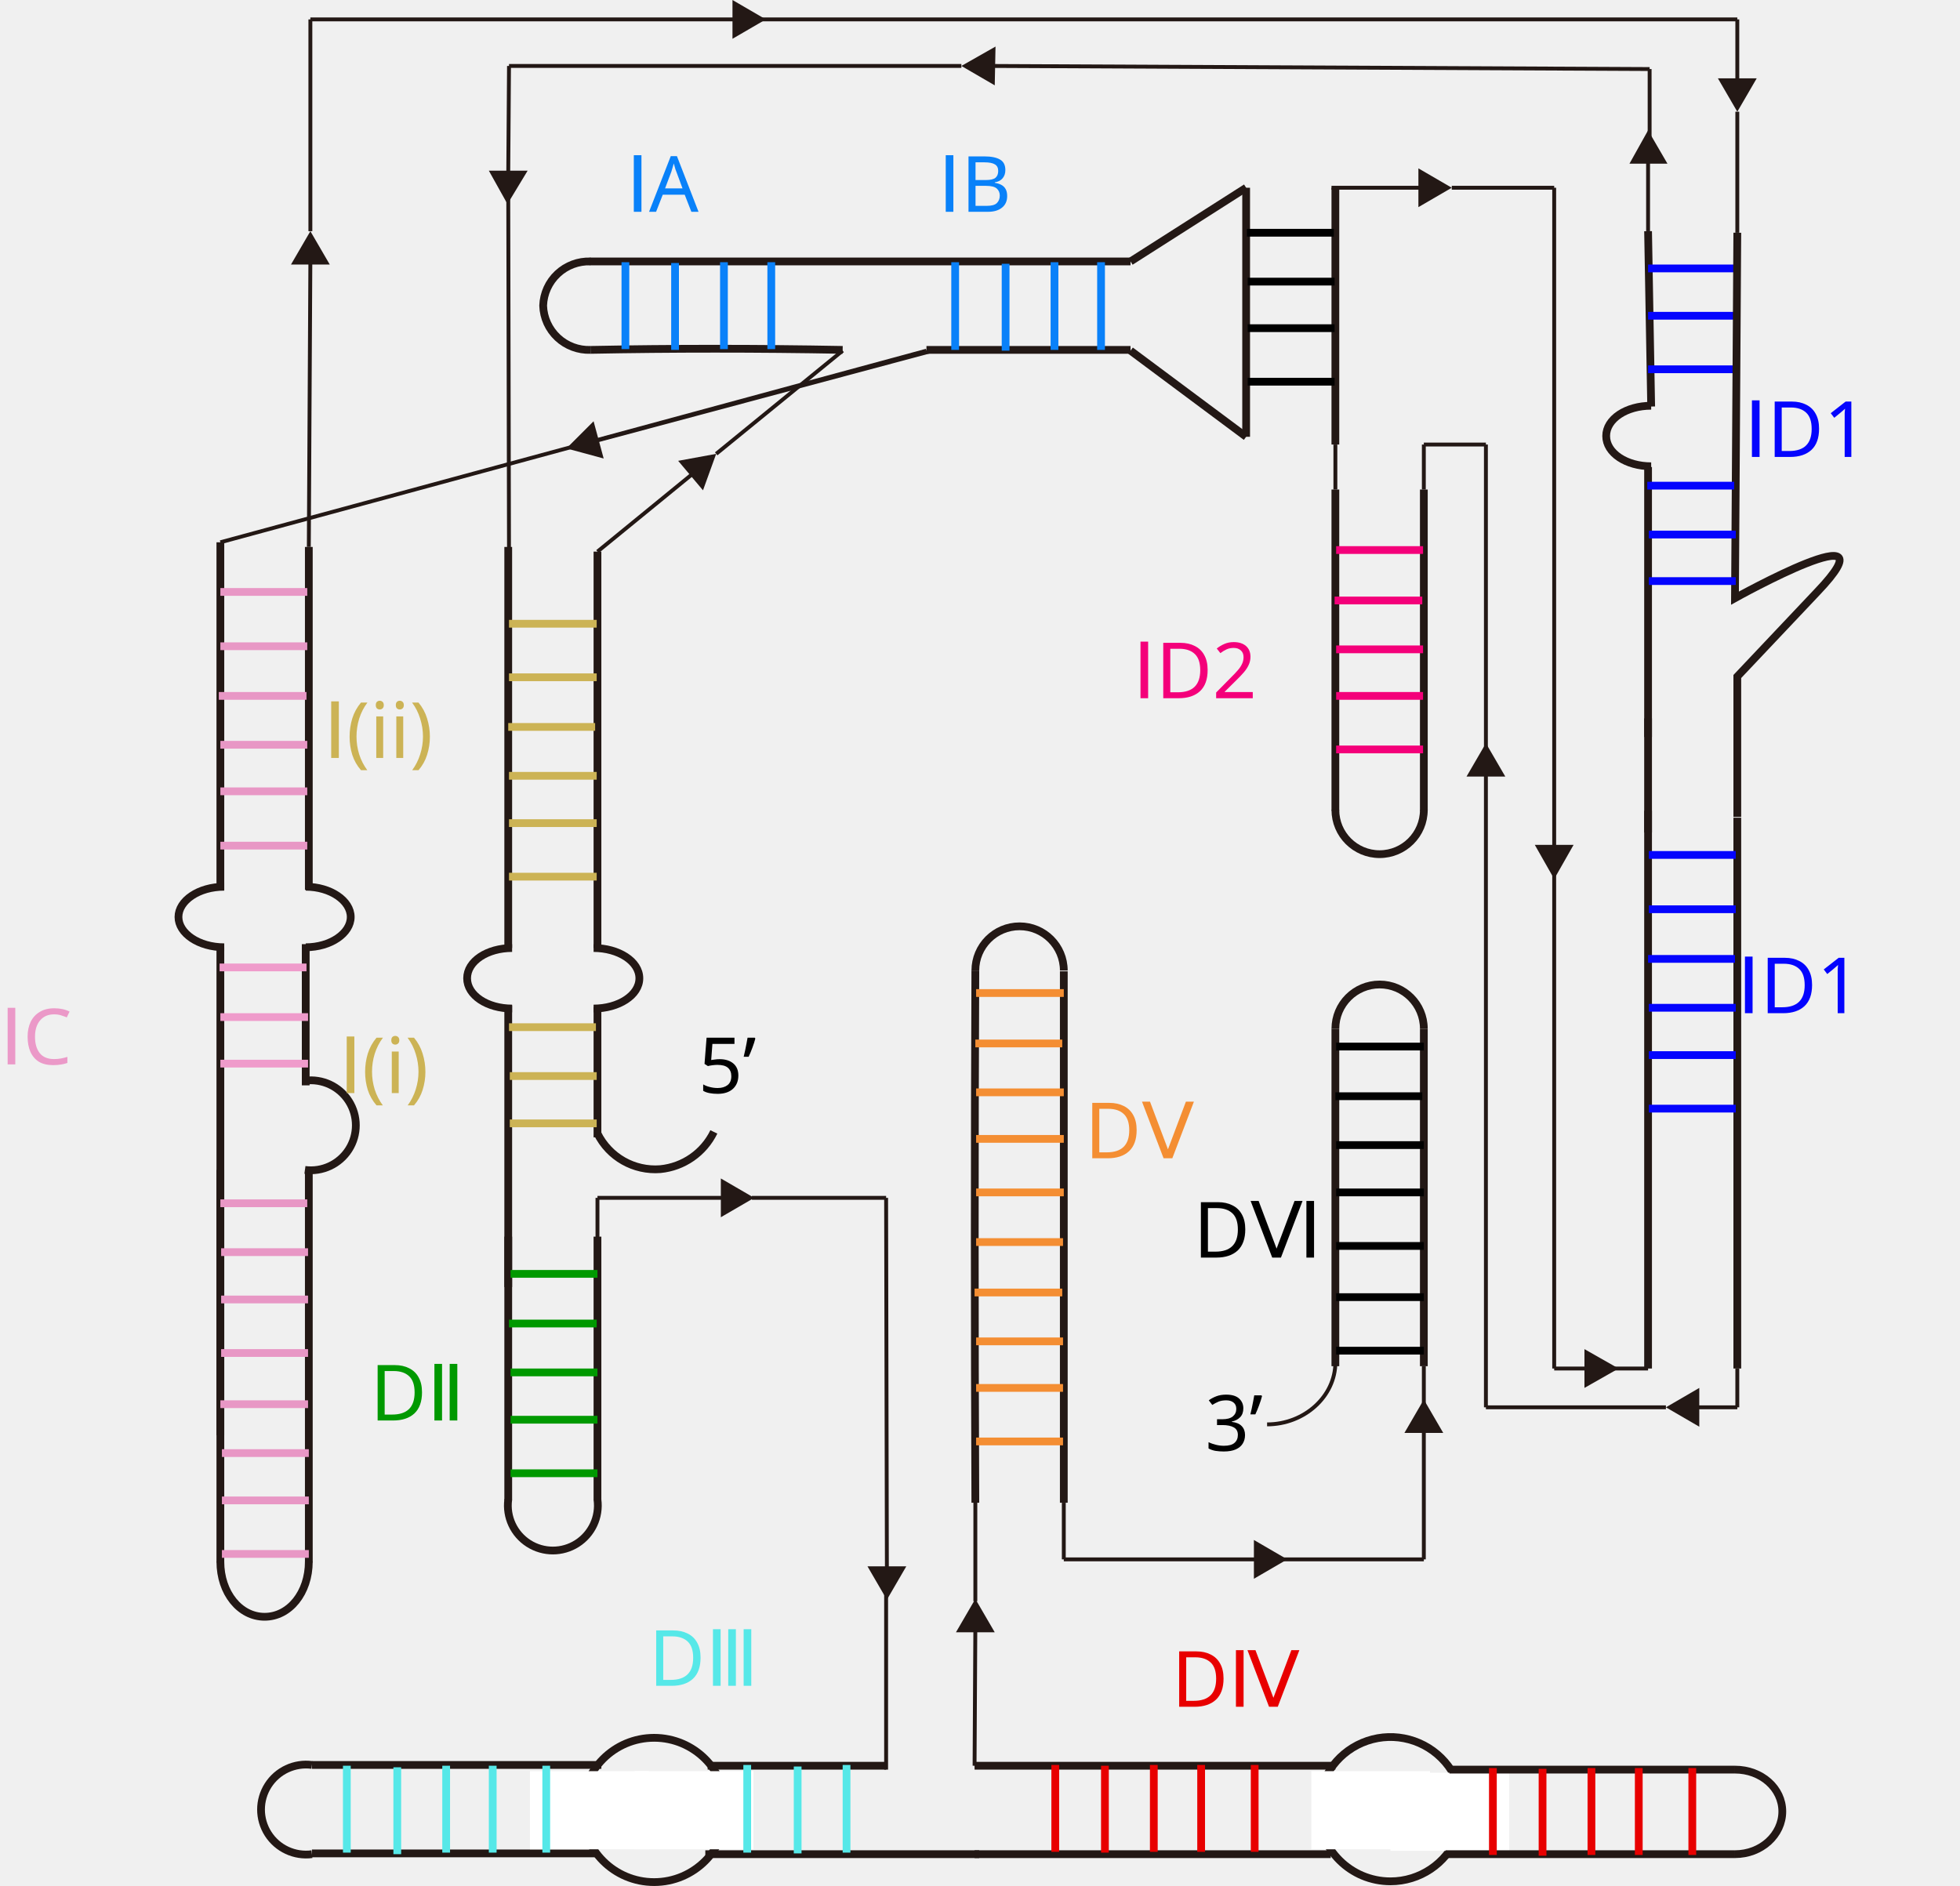
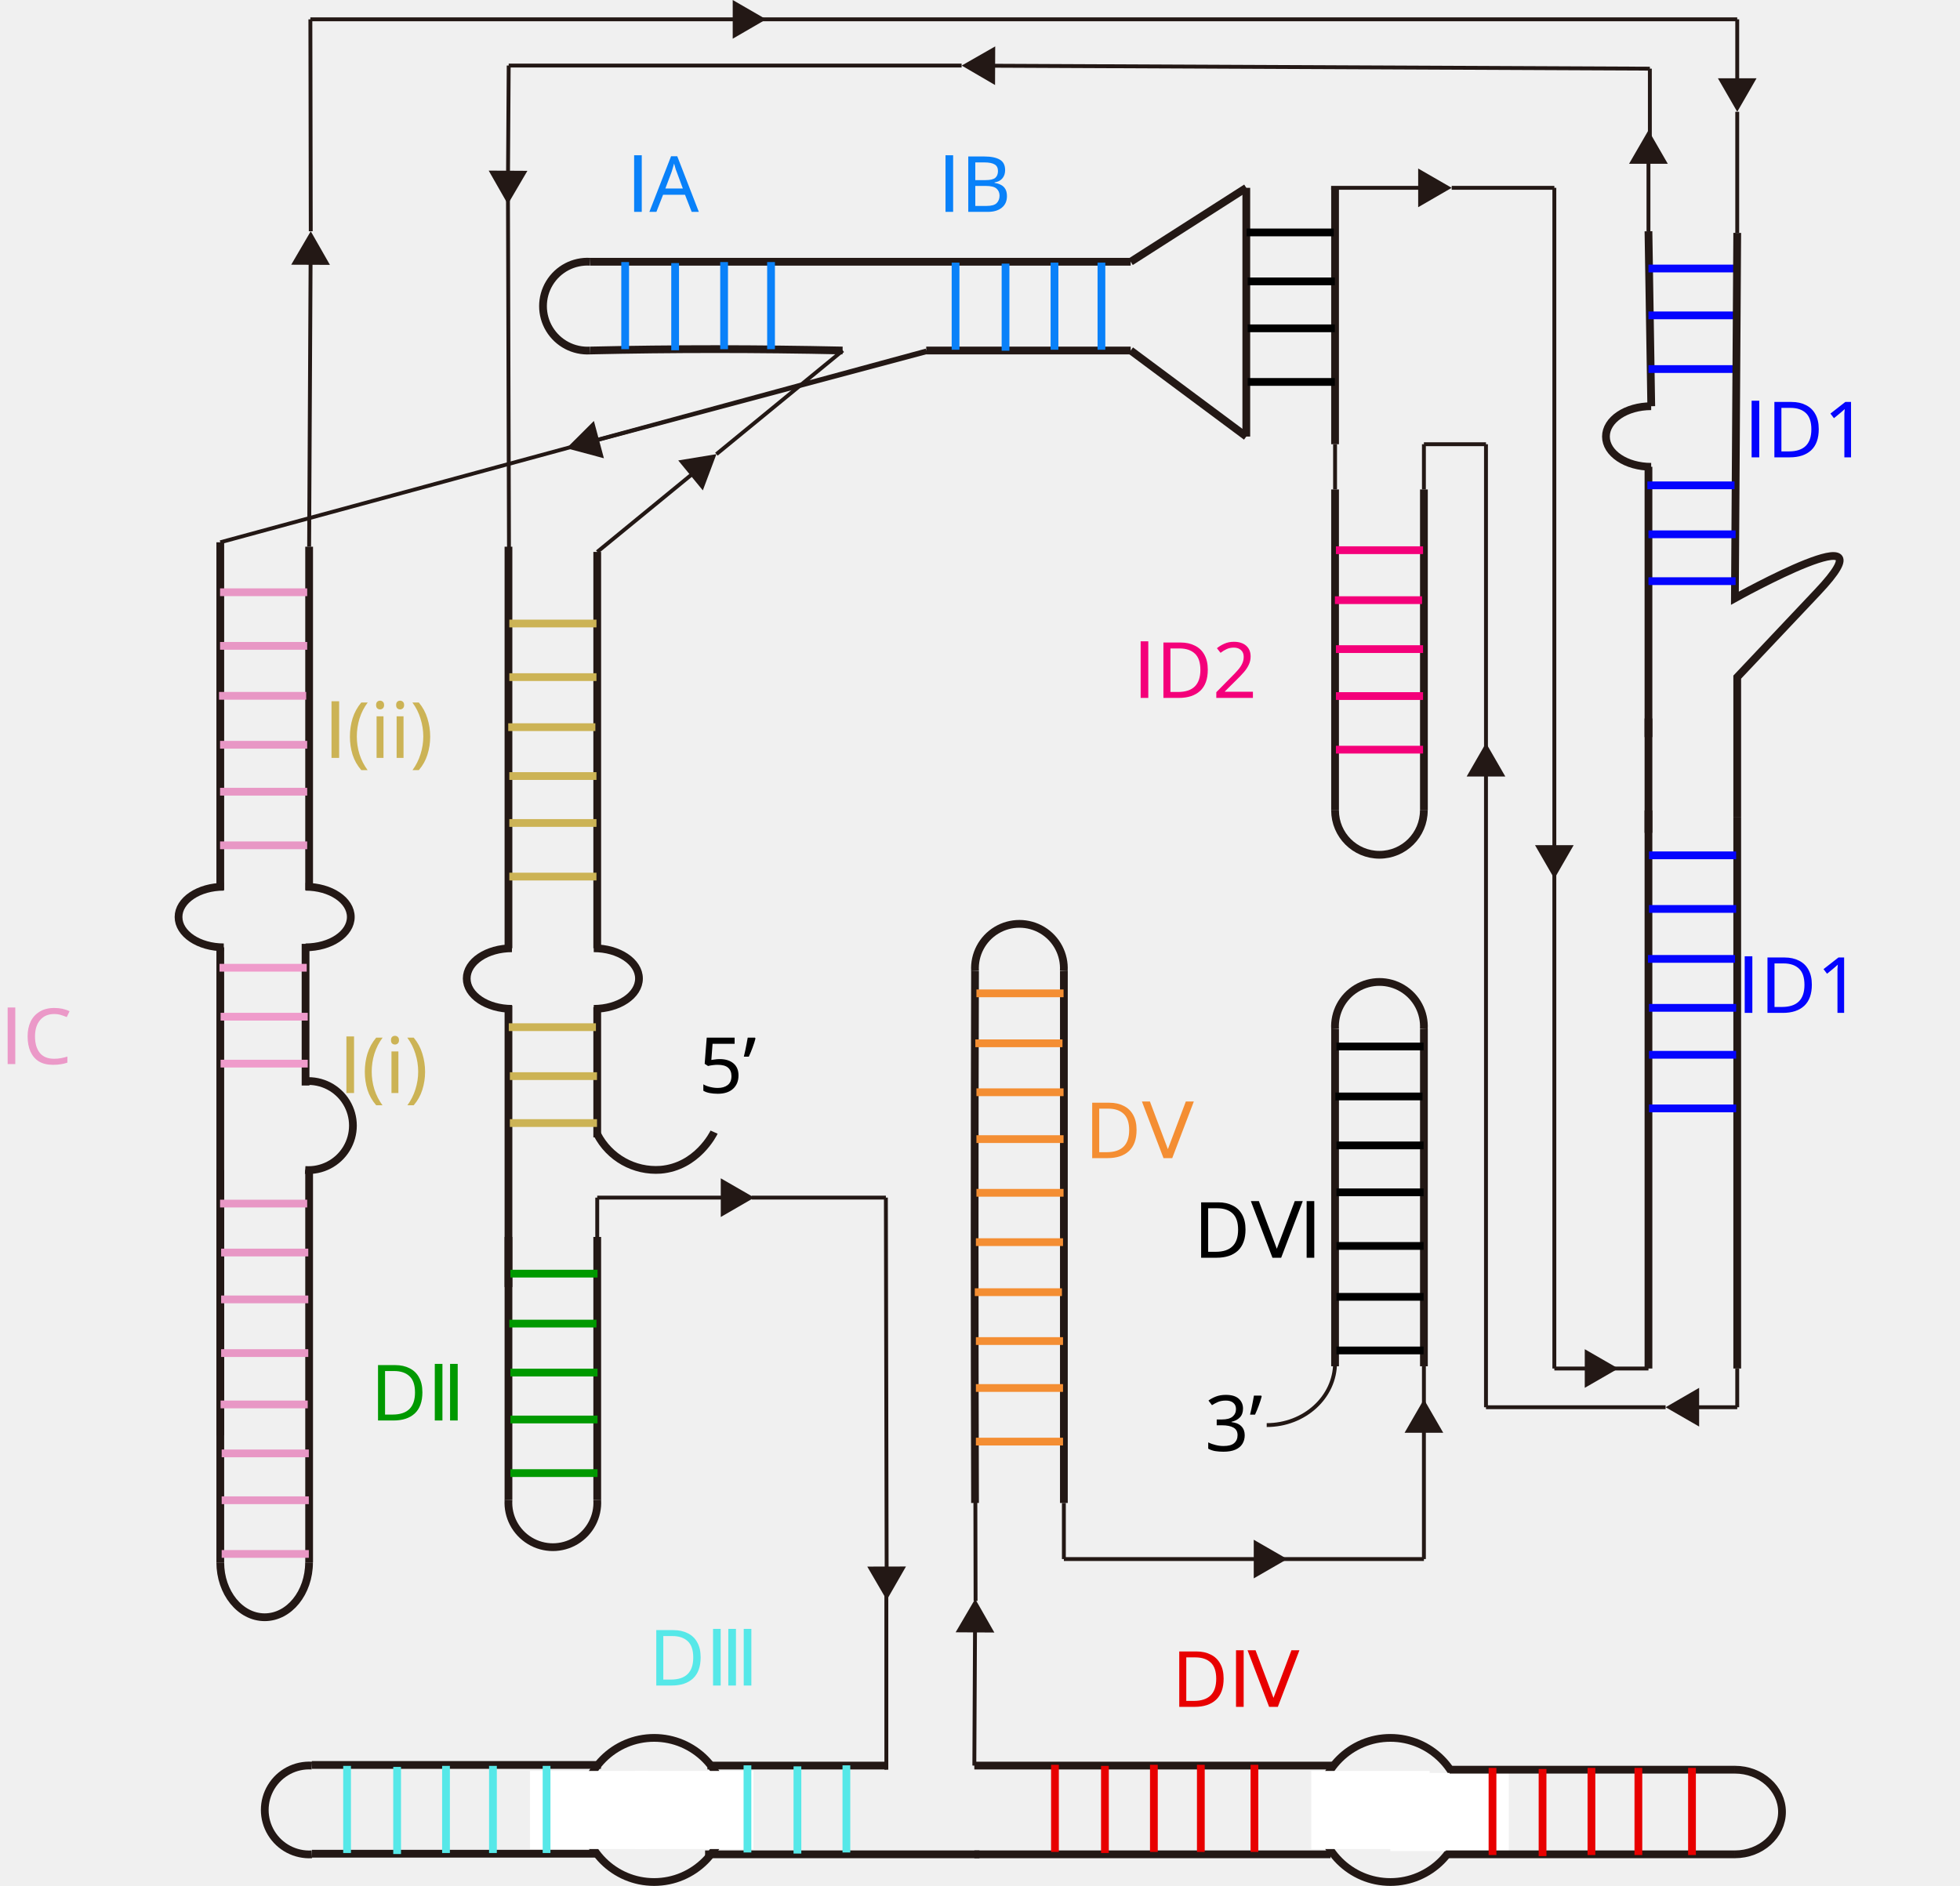
- <svg xmlns="http://www.w3.org/2000/svg" id="图层_1" data-name="图层 1" viewBox="0 0 252.6 243.1">
+ <svg xmlns="http://www.w3.org/2000/svg" id="图层_1" data-name="图层 1" viewBox="0 0 252.6 243.09">
  <defs>
    <style>.cls-1,.cls-10,.cls-11,.cls-13,.cls-14,.cls-15,.cls-2,.cls-5,.cls-6,.cls-7,.cls-8,.cls-9{fill:none;}.cls-1,.cls-2{stroke:#231815;}.cls-1{stroke-width:0.5px;}.cls-3{fill:#fff;stroke:#fff;}.cls-4{fill:#231815;}.cls-5{stroke:#e897c5;}.cls-10,.cls-11,.cls-13,.cls-14,.cls-15,.cls-5,.cls-6,.cls-7,.cls-8,.cls-9{stroke-miterlimit:10;}.cls-6{stroke:#ef9bcb;}.cls-7{stroke:#ccb355;}.cls-8{stroke:#090;}.cls-9{stroke:#56e8e8;}.cls-10{stroke:#e80000;}.cls-11{stroke:#f48e33;}.cls-12{stroke:#000;}.cls-13{stroke:#0404fe;}.cls-14{stroke:#0a81f9;}.cls-15{stroke:#f4007a;}.cls-16,.cls-17,.cls-18,.cls-19,.cls-20,.cls-21,.cls-22,.cls-23,.cls-24,.cls-25{font-size:10px;font-family:AdobeFangsongStd-Regular, AdobeFangsongStd Regular-GBpc-EUC-H;}.cls-17{fill:#eb99c8;}.cls-18{fill:#0981f9;}.cls-19{fill:#ccb355;}.cls-20{fill:#090;}.cls-21{fill:#f4007a;}.cls-22{fill:#0404fe;}.cls-23{fill:#56e8e8;}.cls-24{fill:#e80000;}.cls-25{fill:#f48e33;}</style>
  </defs>
-   <line class="cls-1" x1="114.2" y1="205.3" x2="114.2" y2="228.1" />
-   <line class="cls-2" x1="91.2" y1="227.6" x2="114.2" y2="227.6" />
-   <line class="cls-2" x1="90.9" y1="239" x2="126.2" y2="239" />
-   <line class="cls-2" x1="77" y1="238.9" x2="40.2" y2="238.9" />
-   <line class="cls-2" x1="77.5" y1="227.5" x2="40.2" y2="227.5" />
-   <path class="cls-2" d="M157,407.4a9.3,9.3,0,1,1-9.3-9.3A9.3,9.3,0,0,1,157,407.4Z" transform="translate(-63.4 -174.1)" />
-   <rect class="cls-3" x="68.8" y="228.8" width="14.3" height="9.07" />
-   <rect class="cls-3" x="82.3" y="228.8" width="14.3" height="9.07" />
-   <path class="cls-2" d="M103.6,413.1a5.8,5.8,0,1,1,0-11.5" transform="translate(-63.4 -174.1)" />
-   <line class="cls-2" x1="171.5" y1="239" x2="125.6" y2="239" />
-   <line class="cls-2" x1="172.1" y1="227.6" x2="125.6" y2="227.6" />
-   <path class="cls-2" d="M233.3,407.4a9.3,9.3,0,1,1,9.3,9.2A9.3,9.3,0,0,1,233.3,407.4Z" transform="translate(-63.4 -174.1)" />
-   <rect class="cls-3" x="169.5" y="228.8" width="14.3" height="9.07" />
-   <rect class="cls-3" x="179.7" y="229" width="14.3" height="9.07" />
-   <line class="cls-2" x1="186.8" y1="228.1" x2="223.6" y2="228.1" />
-   <line class="cls-2" x1="186.3" y1="239" x2="223.6" y2="239" />
-   <path class="cls-2" d="M287,402.2c3.4,0,6.1,2.4,6.1,5.4s-2.7,5.5-6.1,5.5" transform="translate(-63.4 -174.1)" />
-   <line class="cls-1" x1="114.2" y1="154.4" x2="114.3" y2="202.6" />
-   <polygon class="cls-4" points="111.8 201.9 114.3 206.2 116.8 201.9 111.8 201.9" />
-   <line class="cls-1" x1="125.7" y1="192.2" x2="125.7" y2="206.4" />
-   <line class="cls-2" x1="137.1" y1="125.2" x2="137.1" y2="193.7" />
-   <path class="cls-2" d="M189.1,299.2c-.1,22.7-.1,45.7,0,68.6" transform="translate(-63.4 -174.1)" />
-   <path class="cls-2" d="M189.1,299.2a5.7,5.7,0,1,1,11.4,0" transform="translate(-63.4 -174.1)" />
-   <line class="cls-1" x1="137.1" y1="201" x2="162.3" y2="201" />
-   <polygon class="cls-4" points="161.6 203.5 165.9 201 161.6 198.5 161.6 203.5" />
-   <line class="cls-1" x1="125.6" y1="227.6" x2="125.7" y2="209.7" />
-   <polygon class="cls-4" points="128.2 210.4 125.7 206.1 123.2 210.4 128.2 210.4" />
-   <line class="cls-1" x1="164.7" y1="201" x2="183.5" y2="201" />
-   <line class="cls-2" x1="183.5" y1="132.6" x2="183.5" y2="176.1" />
-   <line class="cls-2" x1="172.1" y1="132.6" x2="172.1" y2="176.1" />
-   <path class="cls-2" d="M235.5,306.7a5.7,5.7,0,1,1,11.4,0" transform="translate(-63.4 -174.1)" />
-   <path class="cls-1" d="M235.5,349.7c0,4.4-4,8-8.8,8" transform="translate(-63.4 -174.1)" />
-   <line class="cls-1" x1="137.1" y1="193.7" x2="137.1" y2="201" />
-   <line class="cls-1" x1="183.5" y1="184" x2="183.5" y2="201" />
-   <polygon class="cls-4" points="181 184.7 183.5 180.4 186 184.7 181 184.7" />
-   <line class="cls-1" x1="183.5" y1="176.1" x2="183.5" y2="181.4" />
-   <line class="cls-1" x1="77" y1="154.4" x2="93.6" y2="154.4" />
-   <polygon class="cls-4" points="92.9 156.9 97.2 154.4 92.9 151.9 92.9 156.9" />
-   <line class="cls-1" x1="114.2" y1="154.4" x2="96.9" y2="154.4" />
-   <line class="cls-2" x1="65.5" y1="193.4" x2="65.5" y2="159.4" />
-   <line class="cls-2" x1="77" y1="193.4" x2="77" y2="159.4" />
-   <line class="cls-1" x1="77" y1="161" x2="77" y2="154.4" />
-   <path class="cls-2" d="M140.4,303.9v16.8" transform="translate(-63.4 -174.1)" />
-   <line class="cls-2" x1="65.5" y1="129.6" x2="65.5" y2="165.9" />
-   <path class="cls-2" d="M140.4,320.2a8.3,8.3,0,0,0,8.1,4.6,8.6,8.6,0,0,0,6.9-4.8" transform="translate(-63.4 -174.1)" />
-   <path class="cls-2" d="M129.4,304.1c-3.2,0-5.8-1.7-5.8-3.9s2.6-3.9,5.8-3.9" transform="translate(-63.4 -174.1)" />
-   <path class="cls-2" d="M139.9,304.1c3.2,0,5.9-1.7,5.9-3.9s-2.7-3.9-5.9-3.9" transform="translate(-63.4 -174.1)" />
-   <line class="cls-2" x1="77" y1="71.1" x2="77" y2="122.2" />
-   <line class="cls-2" x1="65.5" y1="70.5" x2="65.5" y2="122.2" />
-   <line class="cls-2" x1="39.4" y1="121.7" x2="39.4" y2="139.9" />
-   <line class="cls-2" x1="28.4" y1="122.1" x2="28.4" y2="185" />
-   <line class="cls-2" x1="28.4" y1="201.4" x2="28.4" y2="150.8" />
-   <line class="cls-2" x1="39.8" y1="201.4" x2="39.8" y2="150.8" />
-   <path class="cls-2" d="M103.2,375.4c0,4-2.5,7.1-5.7,7.1s-5.7-3.1-5.7-7.1" transform="translate(-63.4 -174.1)" />
-   <path class="cls-2" d="M102.7,324.9a5.8,5.8,0,1,0,0-11.5" transform="translate(-63.4 -174.1)" />
-   <path class="cls-2" d="M92.3,296.2c-3.3,0-5.9-1.8-5.9-3.9s2.6-3.9,5.9-3.9" transform="translate(-63.4 -174.1)" />
-   <path class="cls-2" d="M102.8,296.2c3.2,0,5.8-1.8,5.8-3.9s-2.6-3.9-5.8-3.9" transform="translate(-63.4 -174.1)" />
-   <line class="cls-2" x1="39.8" y1="70.5" x2="39.8" y2="114.7" />
-   <line class="cls-2" x1="28.4" y1="69.9" x2="28.4" y2="114.7" />
-   <line class="cls-2" x1="172.1" y1="104.5" x2="172.1" y2="63.1" />
-   <line class="cls-2" x1="183.5" y1="104.5" x2="183.5" y2="63.1" />
-   <path class="cls-2" d="M246.9,278.5a5.7,5.7,0,1,1-11.4,0" transform="translate(-63.4 -174.1)" />
-   <line class="cls-1" x1="183.5" y1="63.1" x2="183.5" y2="57.3" />
-   <line class="cls-1" x1="172.1" y1="63.1" x2="172.1" y2="57.3" />
-   <line class="cls-2" x1="172.1" y1="24.2" x2="172.1" y2="57.3" />
-   <line class="cls-1" x1="171.6" y1="24.2" x2="183.5" y2="24.2" />
-   <polygon class="cls-4" points="182.8 26.7 187.1 24.2 182.8 21.7 182.8 26.7" />
-   <line class="cls-1" x1="187.1" y1="24.2" x2="200.3" y2="24.2" />
-   <line class="cls-1" x1="200.3" y1="24.2" x2="200.3" y2="109.7" />
-   <polygon class="cls-4" points="197.8 108.9 200.3 113.3 202.8 108.9 197.8 108.9" />
-   <line class="cls-1" x1="200.3" y1="110.2" x2="200.3" y2="176.4" />
-   <line class="cls-1" x1="200.3" y1="176.4" x2="205" y2="176.4" />
-   <polygon class="cls-4" points="204.2 178.9 208.6 176.4 204.2 173.9 204.2 178.9" />
-   <line class="cls-1" x1="183.5" y1="57.3" x2="191.5" y2="57.3" />
-   <line class="cls-1" x1="191.5" y1="57.3" x2="191.5" y2="97" />
-   <line class="cls-1" x1="207.3" y1="176.4" x2="212.4" y2="176.4" />
-   <line class="cls-2" x1="223.9" y1="105.4" x2="223.9" y2="176.4" />
-   <line class="cls-2" x1="212.4" y1="104.5" x2="212.4" y2="176.4" />
-   <line class="cls-1" x1="191.5" y1="99.4" x2="191.5" y2="181.4" />
-   <polygon class="cls-4" points="189 100.1 191.5 95.8 194 100.1 189 100.1" />
-   <line class="cls-1" x1="191.5" y1="181.4" x2="214.7" y2="181.4" />
-   <line class="cls-1" x1="223.9" y1="176.4" x2="223.9" y2="181.4" />
-   <line class="cls-1" x1="218.2" y1="181.4" x2="223.9" y2="181.4" />
-   <polygon class="cls-4" points="219 183.9 214.7 181.4 219 178.9 219 183.9" />
-   <line class="cls-2" x1="212.4" y1="60.2" x2="212.4" y2="95" />
-   <path class="cls-2" d="M276.2,234.2c-3.2,0-5.8-1.7-5.8-3.9s2.6-3.9,5.8-3.9" transform="translate(-63.4 -174.1)" />
-   <line class="cls-2" x1="212.8" y1="52.4" x2="212.4" y2="29.8" />
-   <line class="cls-1" x1="40" y1="33.4" x2="39.8" y2="70.5" />
-   <polygon class="cls-4" points="37.5 34.1 40 29.8 42.5 34.1 37.5 34.1" />
-   <line class="cls-1" x1="65.6" y1="8.5" x2="65.5" y2="22.7" />
-   <polygon class="cls-4" points="63 22 65.4 26.3 68 22 63 22" />
-   <line class="cls-1" x1="212.4" y1="20.4" x2="212.4" y2="29.8" />
-   <polygon class="cls-4" points="210 21.1 212.4 16.8 214.9 21.1 210 21.1" />
-   <line class="cls-1" x1="223.9" y1="30" x2="223.9" y2="14.4" />
-   <line class="cls-1" x1="212.6" y1="18.6" x2="212.6" y2="8.9" />
-   <line class="cls-1" x1="223.9" y1="2.5" x2="223.9" y2="10.8" />
-   <polygon class="cls-4" points="221.4 10.1 223.9 14.4 226.4 10.1 221.4 10.1" />
-   <line class="cls-1" x1="65.5" y1="23.5" x2="65.6" y2="71.9" />
-   <line class="cls-1" x1="40" y1="29.8" x2="40" y2="2.5" />
-   <line class="cls-1" x1="223.9" y1="2.5" x2="96.4" y2="2.5" />
-   <line class="cls-1" x1="40" y1="2.5" x2="95.2" y2="2.5" />
-   <polygon class="cls-4" points="94.4 5 98.7 2.5 94.4 0 94.4 5" />
-   <line class="cls-1" x1="212.6" y1="8.9" x2="127.5" y2="8.5" />
-   <polygon class="cls-4" points="128.3 6 123.9 8.5 128.2 11 128.3 6" />
-   <line class="cls-1" x1="123.9" y1="8.5" x2="65.6" y2="8.5" />
-   <path class="cls-2" d="M182.8,219.2h26.3" transform="translate(-63.4 -174.1)" />
-   <path class="cls-2" d="M139.5,219.2c10.5-.2,21.5-.2,32.5,0" transform="translate(-63.4 -174.1)" />
-   <line class="cls-2" x1="76" y1="33.7" x2="145.7" y2="33.7" />
-   <path class="cls-2" d="M139.5,207.8a5.9,5.9,0,0,0-6.1,5.7,5.9,5.9,0,0,0,6.1,5.7" transform="translate(-63.4 -174.1)" />
-   <line class="cls-2" x1="160.6" y1="24.2" x2="160.6" y2="56.3" />
-   <line class="cls-2" x1="160.6" y1="24.2" x2="145.7" y2="33.7" />
-   <line class="cls-2" x1="145.7" y1="45.2" x2="160.6" y2="56.3" />
-   <line class="cls-1" x1="89.6" y1="60.8" x2="77" y2="71.1" />
-   <polygon class="cls-4" points="87.4 59.4 92.3 58.5 90.6 63.2 87.4 59.4" />
-   <line class="cls-1" x1="92.3" y1="58.5" x2="108.6" y2="45.2" />
-   <line class="cls-1" x1="120.2" y1="45.2" x2="76.5" y2="56.9" />
-   <polygon class="cls-4" points="76.5 54.3 73 57.8 77.8 59.1 76.5 54.3" />
-   <line class="cls-1" x1="28.4" y1="69.9" x2="119.4" y2="45.2" />
-   <line class="cls-5" x1="28.4" y1="181" x2="39.7" y2="181" />
-   <line class="cls-5" x1="28.6" y1="187.3" x2="39.8" y2="187.3" />
-   <line class="cls-5" x1="28.6" y1="193.4" x2="39.8" y2="193.4" />
-   <line class="cls-5" x1="28.6" y1="200.3" x2="39.8" y2="200.3" />
-   <line class="cls-5" x1="28.4" y1="155.1" x2="39.6" y2="155.1" />
-   <line class="cls-5" x1="28.5" y1="161.4" x2="39.7" y2="161.4" />
-   <line class="cls-5" x1="28.5" y1="167.5" x2="39.7" y2="167.5" />
-   <line class="cls-5" x1="28.5" y1="174.4" x2="39.7" y2="174.4" />
-   <line class="cls-6" x1="28.3" y1="124.7" x2="39.5" y2="124.7" />
-   <line class="cls-6" x1="28.4" y1="131.1" x2="39.7" y2="131.1" />
-   <line class="cls-6" x1="28.4" y1="137.1" x2="39.7" y2="137.1" />
-   <line class="cls-5" x1="28.2" y1="89.7" x2="39.5" y2="89.7" />
-   <line class="cls-5" x1="28.4" y1="96" x2="39.6" y2="96" />
-   <line class="cls-5" x1="28.4" y1="102" x2="39.6" y2="102" />
-   <line class="cls-5" x1="28.4" y1="109" x2="39.6" y2="109" />
-   <line class="cls-5" x1="28.4" y1="76.3" x2="39.6" y2="76.3" />
-   <line class="cls-5" x1="28.4" y1="83.3" x2="39.6" y2="83.3" />
-   <line class="cls-7" x1="65.5" y1="93.7" x2="76.7" y2="93.7" />
-   <line class="cls-7" x1="65.6" y1="100" x2="76.9" y2="100" />
-   <line class="cls-7" x1="65.6" y1="106.1" x2="76.9" y2="106.1" />
-   <line class="cls-7" x1="65.6" y1="113" x2="76.9" y2="113" />
-   <line class="cls-7" x1="65.6" y1="80.4" x2="76.9" y2="80.4" />
-   <line class="cls-7" x1="65.6" y1="87.3" x2="76.9" y2="87.3" />
-   <line class="cls-7" x1="65.6" y1="132.4" x2="76.8" y2="132.4" />
-   <line class="cls-7" x1="65.7" y1="138.7" x2="76.9" y2="138.7" />
-   <line class="cls-7" x1="65.7" y1="144.8" x2="76.9" y2="144.8" />
-   <line class="cls-8" x1="65.6" y1="170.6" x2="76.9" y2="170.6" />
-   <line class="cls-8" x1="65.8" y1="176.9" x2="77" y2="176.9" />
-   <line class="cls-8" x1="65.8" y1="183" x2="77" y2="183" />
-   <line class="cls-8" x1="65.8" y1="189.9" x2="77" y2="189.9" />
-   <line class="cls-8" x1="65.8" y1="164.2" x2="77" y2="164.2" />
-   <path class="cls-2" d="M128.9,367.4a5.8,5.8,0,1,0,11.5,0" transform="translate(-63.4 -174.1)" />
-   <line class="cls-9" x1="51.2" y1="239" x2="51.2" y2="227.8" />
-   <line class="cls-9" x1="57.5" y1="238.8" x2="57.5" y2="227.6" />
-   <line class="cls-9" x1="63.5" y1="238.8" x2="63.5" y2="227.6" />
-   <line class="cls-9" x1="70.4" y1="238.8" x2="70.4" y2="227.6" />
-   <line class="cls-9" x1="44.7" y1="238.8" x2="44.7" y2="227.6" />
-   <line class="cls-9" x1="102.8" y1="238.9" x2="102.8" y2="227.7" />
-   <line class="cls-9" x1="109.1" y1="238.8" x2="109.1" y2="227.5" />
-   <line class="cls-9" x1="96.3" y1="238.8" x2="96.3" y2="227.5" />
-   <line class="cls-10" x1="142.4" y1="238.8" x2="142.4" y2="227.6" />
-   <line class="cls-10" x1="148.7" y1="238.7" x2="148.7" y2="227.5" />
-   <line class="cls-10" x1="154.8" y1="238.7" x2="154.8" y2="227.5" />
-   <line class="cls-10" x1="161.7" y1="238.7" x2="161.7" y2="227.5" />
-   <line class="cls-10" x1="136" y1="238.7" x2="136" y2="227.5" />
-   <line class="cls-10" x1="198.8" y1="239.2" x2="198.8" y2="228" />
-   <line class="cls-10" x1="205.1" y1="239.1" x2="205.1" y2="227.9" />
-   <line class="cls-10" x1="211.2" y1="239.1" x2="211.2" y2="227.9" />
-   <line class="cls-10" x1="218.1" y1="239.1" x2="218.1" y2="227.9" />
-   <line class="cls-10" x1="192.4" y1="239.1" x2="192.4" y2="227.9" />
-   <line class="cls-11" x1="125.7" y1="134.5" x2="136.9" y2="134.5" />
-   <line class="cls-11" x1="125.8" y1="140.8" x2="137.1" y2="140.8" />
-   <line class="cls-11" x1="125.8" y1="146.8" x2="137.1" y2="146.8" />
-   <line class="cls-11" x1="125.8" y1="153.7" x2="137.1" y2="153.7" />
-   <line class="cls-11" x1="125.8" y1="128" x2="137.1" y2="128" />
-   <line class="cls-11" x1="125.6" y1="166.6" x2="136.9" y2="166.6" />
-   <line class="cls-11" x1="125.8" y1="172.9" x2="137" y2="172.9" />
-   <line class="cls-11" x1="125.8" y1="178.9" x2="137" y2="178.9" />
-   <line class="cls-11" x1="125.8" y1="185.8" x2="137" y2="185.8" />
-   <line class="cls-11" x1="125.8" y1="160.1" x2="137" y2="160.1" />
-   <line class="cls-12" x1="172.1" y1="141.3" x2="183.3" y2="141.3" />
-   <line class="cls-12" x1="172.2" y1="147.6" x2="183.5" y2="147.6" />
-   <line class="cls-12" x1="172.2" y1="153.7" x2="183.5" y2="153.7" />
-   <line class="cls-12" x1="172.2" y1="160.6" x2="183.5" y2="160.6" />
-   <line class="cls-12" x1="172.2" y1="134.9" x2="183.5" y2="134.9" />
-   <line class="cls-12" x1="172.2" y1="167.2" x2="183.5" y2="167.2" />
-   <line class="cls-12" x1="172.2" y1="174.1" x2="183.5" y2="174.1" />
-   <line class="cls-13" x1="212.4" y1="34.6" x2="223.7" y2="34.6" />
-   <line class="cls-13" x1="212.4" y1="40.7" x2="223.7" y2="40.7" />
-   <line class="cls-13" x1="212.4" y1="47.6" x2="223.7" y2="47.6" />
-   <line class="cls-14" x1="87" y1="45.1" x2="87" y2="33.9" />
-   <line class="cls-14" x1="93.3" y1="45" x2="93.3" y2="33.8" />
-   <line class="cls-14" x1="99.4" y1="45" x2="99.4" y2="33.8" />
-   <line class="cls-14" x1="80.6" y1="45" x2="80.6" y2="33.8" />
-   <line class="cls-14" x1="129.6" y1="45.2" x2="129.6" y2="34" />
-   <line class="cls-14" x1="135.9" y1="45.1" x2="135.9" y2="33.8" />
-   <line class="cls-14" x1="141.9" y1="45.1" x2="141.9" y2="33.8" />
-   <line class="cls-14" x1="123.1" y1="45.1" x2="123.1" y2="33.8" />
-   <line class="cls-12" x1="160.7" y1="30" x2="171.9" y2="30" />
-   <line class="cls-12" x1="160.8" y1="36.3" x2="172" y2="36.3" />
-   <line class="cls-12" x1="160.8" y1="42.3" x2="172" y2="42.3" />
-   <line class="cls-12" x1="160.8" y1="49.2" x2="172" y2="49.2" />
-   <path class="cls-2" d="M287.3,204.1l-.3,47.1s21-11.7,10.6-.8l-10.3,10.9v18.1" transform="translate(-63.4 -174.1)" />
-   <line class="cls-2" x1="212.4" y1="92.6" x2="212.4" y2="107.3" />
-   <line class="cls-13" x1="212.4" y1="123.6" x2="223.6" y2="123.6" />
-   <line class="cls-13" x1="212.5" y1="129.9" x2="223.7" y2="129.9" />
-   <line class="cls-13" x1="212.5" y1="136" x2="223.7" y2="136" />
-   <line class="cls-13" x1="212.5" y1="142.9" x2="223.7" y2="142.9" />
-   <line class="cls-13" x1="212.5" y1="110.2" x2="223.7" y2="110.2" />
-   <line class="cls-13" x1="212.5" y1="117.2" x2="223.7" y2="117.2" />
-   <line class="cls-13" x1="212.3" y1="62.6" x2="223.5" y2="62.6" />
-   <line class="cls-13" x1="212.5" y1="68.9" x2="223.7" y2="68.9" />
-   <line class="cls-13" x1="212.5" y1="74.9" x2="223.7" y2="74.9" />
-   <line class="cls-15" x1="172" y1="77.4" x2="183.3" y2="77.4" />
-   <line class="cls-15" x1="172.2" y1="83.7" x2="183.4" y2="83.7" />
-   <line class="cls-15" x1="172.2" y1="89.7" x2="183.4" y2="89.7" />
-   <line class="cls-15" x1="172.2" y1="96.6" x2="183.4" y2="96.6" />
-   <line class="cls-15" x1="172.2" y1="70.9" x2="183.4" y2="70.9" />
-   <text class="cls-16" transform="translate(90 140.9)">5’</text>
-   <text class="cls-16" transform="translate(155.3 187)">3’</text>
-   <text class="cls-17" transform="translate(0 137.2)">ⅠC</text>
-   <text class="cls-18" transform="translate(80.7 27.3)">ⅠA</text>
-   <text class="cls-18" transform="translate(120.9 27.3)">ⅠB</text>
-   <text class="cls-19" transform="translate(43.7 140.9)">Ⅰ(i)</text>
-   <text class="cls-20" transform="translate(47.7 183.1)">DⅡ</text>
-   <text class="cls-21" transform="translate(146 90)">ⅠD2</text>
-   <text class="cls-22" transform="translate(224.8 58.9)">ⅠD1</text>
-   <text class="cls-22" transform="translate(223.9 130.6)">ⅠD1</text>
-   <text class="cls-23" transform="translate(83.6 217.3)">DⅢ</text>
-   <text class="cls-24" transform="translate(151 220)">DⅣ</text>
-   <text class="cls-25" transform="translate(139.8 149.3)">DⅤ</text>
-   <text class="cls-19" transform="translate(41.7 97.7)">Ⅰ(ii)</text>
-   <text class="cls-16" transform="translate(153.8 162.1)">DⅥ</text>
+   <line class="cls-1" x1="114.23" y1="205.32" x2="114.23" y2="228.11" />
+   <line class="cls-2" x1="91.17" y1="227.58" x2="114.23" y2="227.58" />
+   <line class="cls-2" x1="90.87" y1="239.02" x2="126.23" y2="239.02" />
+   <line class="cls-2" x1="76.97" y1="238.94" x2="40.19" y2="238.94" />
+   <line class="cls-2" x1="77.45" y1="227.5" x2="40.19" y2="227.5" />
+   <path class="cls-2" d="M157,407.36a9.29,9.29,0,1,1-9.29-9.29A9.29,9.29,0,0,1,157,407.36Z" transform="translate(-63.41 -174.06)" />
+   <rect class="cls-3" x="68.81" y="228.77" width="14.26" height="9.07" />
+   <rect class="cls-3" x="82.34" y="228.77" width="14.26" height="9.07" />
+   <path class="cls-2" d="M103.6,413.08a5.73,5.73,0,1,1,0-11.44" transform="translate(-63.41 -174.06)" />
+   <line class="cls-2" x1="171.47" y1="239.02" x2="125.57" y2="239.02" />
+   <line class="cls-2" x1="172.06" y1="227.58" x2="125.57" y2="227.58" />
+   <path class="cls-2" d="M233.31,407.36a9.29,9.29,0,1,1,9.29,9.29A9.29,9.29,0,0,1,233.31,407.36Z" transform="translate(-63.41 -174.06)" />
+   <rect class="cls-3" x="169.49" y="228.77" width="14.26" height="9.07" />
+   <rect class="cls-3" x="179.69" y="229.03" width="14.26" height="9.07" />
+   <line class="cls-2" x1="186.82" y1="228.11" x2="223.6" y2="228.11" />
+   <line class="cls-2" x1="186.34" y1="239.02" x2="223.6" y2="239.02" />
+   <path class="cls-2" d="M287,402.17c3.35,0,6.07,2.44,6.07,5.45s-2.72,5.46-6.07,5.46" transform="translate(-63.41 -174.06)" />
+   <line class="cls-1" x1="114.17" y1="154.37" x2="114.27" y2="202.65" />
+   <polygon class="cls-4" points="111.77 201.93 114.28 206.24 116.76 201.92 111.77 201.93" />
+   <line class="cls-1" x1="125.7" y1="192.19" x2="125.73" y2="206.35" />
+   <line class="cls-2" x1="137.11" y1="125.15" x2="137.11" y2="193.73" />
+   <path class="cls-2" d="M189.07,299.21c-.07,22.73-.07,45.66,0,68.58" transform="translate(-63.41 -174.06)" />
+   <path class="cls-2" d="M189.07,299.21a5.73,5.73,0,1,1,11.44,0" transform="translate(-63.41 -174.06)" />
+   <line class="cls-1" x1="137.11" y1="200.96" x2="162.31" y2="200.96" />
+   <polygon class="cls-4" points="161.58 203.45 165.9 200.96 161.58 198.47 161.58 203.45" />
+   <line class="cls-1" x1="125.57" y1="227.58" x2="125.66" y2="209.69" />
+   <polygon class="cls-4" points="128.15 210.43 125.68 206.1 123.16 210.4 128.15 210.43" />
+   <line class="cls-1" x1="164.71" y1="200.96" x2="183.51" y2="200.96" />
+   <line class="cls-2" x1="183.51" y1="132.64" x2="183.51" y2="176.11" />
+   <line class="cls-2" x1="172.06" y1="132.64" x2="172.06" y2="176.11" />
+   <path class="cls-2" d="M235.47,306.7a5.73,5.73,0,1,1,11.44,0" transform="translate(-63.41 -174.06)" />
+   <path class="cls-1" d="M235.47,349.7c0,4.45-3.94,8.05-8.81,8.05" transform="translate(-63.41 -174.06)" />
+   <line class="cls-1" x1="137.11" y1="193.73" x2="137.11" y2="200.96" />
+   <line class="cls-1" x1="183.51" y1="183.95" x2="183.51" y2="200.96" />
+   <polygon class="cls-4" points="181.02 184.68 183.51 180.37 186 184.68 181.02 184.68" />
+   <line class="cls-1" x1="183.51" y1="176.11" x2="183.51" y2="181.39" />
+   <line class="cls-1" x1="76.97" y1="154.37" x2="93.62" y2="154.37" />
+   <polygon class="cls-4" points="92.89 156.87 97.21 154.37 92.89 151.88 92.89 156.87" />
+   <line class="cls-1" x1="114.17" y1="154.37" x2="96.87" y2="154.37" />
+   <line class="cls-2" x1="65.53" y1="193.36" x2="65.53" y2="159.44" />
+   <line class="cls-2" x1="76.97" y1="193.36" x2="76.97" y2="159.44" />
+   <line class="cls-1" x1="76.97" y1="160.96" x2="76.97" y2="154.37" />
+   <path class="cls-2" d="M140.38,303.88v16.78" transform="translate(-63.41 -174.06)" />
+   <line class="cls-2" x1="65.53" y1="129.6" x2="65.53" y2="165.9" />
+   <path class="cls-2" d="M140.38,320.25a8.5,8.5,0,0,0,8.17,4.59c4.69-.39,6.81-4.67,6.89-4.85" transform="translate(-63.41 -174.06)" />
+   <path class="cls-2" d="M129.39,304.1c-3.22,0-5.83-1.75-5.83-3.91s2.61-3.9,5.83-3.9" transform="translate(-63.41 -174.06)" />
+   <path class="cls-2" d="M139.93,304.1c3.22,0,5.83-1.75,5.83-3.91s-2.61-3.9-5.83-3.9" transform="translate(-63.41 -174.06)" />
+   <line class="cls-2" x1="76.97" y1="71.14" x2="76.97" y2="122.23" />
+   <line class="cls-2" x1="65.53" y1="70.47" x2="65.53" y2="122.23" />
+   <line class="cls-2" x1="39.38" y1="121.66" x2="39.38" y2="139.92" />
+   <line class="cls-2" x1="28.39" y1="122.11" x2="28.39" y2="185.01" />
+   <line class="cls-2" x1="28.39" y1="201.39" x2="28.39" y2="150.81" />
+   <line class="cls-2" x1="39.84" y1="201.39" x2="39.84" y2="150.81" />
+   <path class="cls-2" d="M103.24,375.45c0,3.9-2.56,7.07-5.72,7.07s-5.72-3.17-5.72-7.07" transform="translate(-63.41 -174.06)" />
+   <path class="cls-2" d="M102.74,324.87a5.74,5.74,0,1,0,0-11.45" transform="translate(-63.41 -174.06)" />
+   <path class="cls-2" d="M92.25,296.17c-3.22,0-5.83-1.75-5.83-3.91s2.61-3.9,5.83-3.9" transform="translate(-63.41 -174.06)" />
+   <path class="cls-2" d="M102.79,296.17c3.22,0,5.83-1.75,5.83-3.91s-2.61-3.9-5.83-3.9" transform="translate(-63.41 -174.06)" />
+   <line class="cls-2" x1="39.84" y1="70.47" x2="39.84" y2="114.74" />
+   <line class="cls-2" x1="28.39" y1="69.9" x2="28.39" y2="114.74" />
+   <line class="cls-2" x1="172.06" y1="104.46" x2="172.06" y2="63.09" />
+   <line class="cls-2" x1="183.51" y1="104.46" x2="183.51" y2="63.09" />
+   <path class="cls-2" d="M246.91,278.52a5.72,5.72,0,1,1-11.44,0" transform="translate(-63.41 -174.06)" />
+   <line class="cls-1" x1="183.51" y1="63.09" x2="183.51" y2="57.26" />
+   <line class="cls-1" x1="172.06" y1="63.09" x2="172.06" y2="57.26" />
+   <line class="cls-2" x1="172.06" y1="24.21" x2="172.06" y2="57.26" />
+   <line class="cls-1" x1="171.55" y1="24.21" x2="183.5" y2="24.21" />
+   <polygon class="cls-4" points="182.77 26.71 187.09 24.21 182.77 21.72 182.77 26.71" />
+   <line class="cls-1" x1="187.09" y1="24.21" x2="200.32" y2="24.21" />
+   <line class="cls-1" x1="200.32" y1="24.21" x2="200.32" y2="109.67" />
+   <polygon class="cls-4" points="197.83 108.94 200.32 113.26 202.81 108.94 197.83 108.94" />
+   <line class="cls-1" x1="200.32" y1="110.24" x2="200.32" y2="176.4" />
+   <line class="cls-1" x1="200.32" y1="176.4" x2="204.97" y2="176.4" />
+   <polygon class="cls-4" points="204.24 178.89 208.56 176.4 204.24 173.91 204.24 178.89" />
+   <line class="cls-1" x1="183.51" y1="57.26" x2="191.51" y2="57.26" />
+   <line class="cls-1" x1="191.51" y1="57.26" x2="191.51" y2="96.96" />
+   <line class="cls-1" x1="207.34" y1="176.4" x2="212.45" y2="176.4" />
+   <line class="cls-2" x1="223.89" y1="105.38" x2="223.89" y2="176.4" />
+   <line class="cls-2" x1="212.45" y1="104.46" x2="212.45" y2="176.4" />
+   <line class="cls-1" x1="191.51" y1="99.36" x2="191.51" y2="181.39" />
+   <polygon class="cls-4" points="189.02 100.09 191.51 95.77 194 100.09 189.02 100.09" />
+   <line class="cls-1" x1="191.51" y1="181.39" x2="214.66" y2="181.39" />
+   <line class="cls-1" x1="223.89" y1="176.4" x2="223.89" y2="181.39" />
+   <line class="cls-1" x1="218.25" y1="181.39" x2="223.89" y2="181.39" />
+   <polygon class="cls-4" points="218.98 183.88 214.66 181.39 218.98 178.89 218.98 183.88" />
+   <line class="cls-2" x1="212.45" y1="60.17" x2="212.45" y2="95.01" />
+   <path class="cls-2" d="M276.21,234.23c-3.22,0-5.83-1.74-5.83-3.9s2.61-3.91,5.83-3.91" transform="translate(-63.41 -174.06)" />
+   <line class="cls-2" x1="212.81" y1="52.36" x2="212.45" y2="29.81" />
+   <line class="cls-1" x1="40.03" y1="33.4" x2="39.84" y2="70.47" />
+   <polygon class="cls-4" points="37.53 34.12 40.05 29.81 42.52 34.14 37.53 34.12" />
+   <line class="cls-1" x1="65.56" y1="8.45" x2="65.47" y2="22.73" />
+   <polygon class="cls-4" points="62.98 21.99 65.45 26.32 67.97 22.02 62.98 21.99" />
+   <line class="cls-1" x1="212.45" y1="20.38" x2="212.45" y2="29.81" />
+   <polygon class="cls-4" points="209.95 21.11 212.45 16.79 214.94 21.11 209.95 21.11" />
+   <line class="cls-1" x1="223.89" y1="30.02" x2="223.89" y2="14.41" />
+   <line class="cls-1" x1="212.63" y1="18.56" x2="212.63" y2="8.85" />
+   <line class="cls-1" x1="223.89" y1="2.49" x2="223.89" y2="10.82" />
+   <polygon class="cls-4" points="221.4 10.09 223.89 14.41 226.38 10.09 221.4 10.09" />
+   <line class="cls-1" x1="65.46" y1="23.53" x2="65.6" y2="71.94" />
+   <line class="cls-1" x1="40.05" y1="29.81" x2="40" y2="2.49" />
+   <line class="cls-1" x1="223.89" y1="2.49" x2="96.36" y2="2.49" />
+   <line class="cls-1" x1="40" y1="2.49" x2="95.16" y2="2.49" />
+   <polygon class="cls-4" points="94.43 4.99 98.74 2.49 94.43 0 94.43 4.99" />
+   <line class="cls-1" x1="212.63" y1="8.85" x2="127.52" y2="8.47" />
+   <polygon class="cls-4" points="128.26 5.98 123.94 8.45 128.24 10.96 128.26 5.98" />
+   <line class="cls-1" x1="123.93" y1="8.45" x2="65.56" y2="8.45" />
+   <path class="cls-2" d="M182.78,219.24h26.35" transform="translate(-63.41 -174.06)" />
+   <path class="cls-2" d="M139.46,219.24C150,219,161,219,172,219.24" transform="translate(-63.41 -174.06)" />
+   <line class="cls-2" x1="76.05" y1="33.74" x2="145.72" y2="33.74" />
+   <path class="cls-2" d="M139.46,207.8a5.73,5.73,0,1,0,0,11.44" transform="translate(-63.41 -174.06)" />
+   <line class="cls-2" x1="160.62" y1="24.21" x2="160.62" y2="56.27" />
+   <line class="cls-2" x1="160.62" y1="24.21" x2="145.72" y2="33.74" />
+   <line class="cls-2" x1="145.72" y1="45.18" x2="160.62" y2="56.27" />
+   <line class="cls-1" x1="89.56" y1="60.82" x2="76.97" y2="71.14" />
+   <polygon class="cls-4" points="87.41 59.35 92.33 58.54 90.58 63.21 87.41 59.35" />
+   <line class="cls-1" x1="92.33" y1="58.54" x2="108.62" y2="45.18" />
+   <line class="cls-1" x1="120.24" y1="45.18" x2="76.48" y2="56.85" />
+   <polygon class="cls-4" points="76.54 54.26 73.01 57.78 77.83 59.07 76.54 54.26" />
+   <line class="cls-1" x1="28.39" y1="69.9" x2="119.37" y2="45.18" />
+   <line class="cls-5" x1="28.43" y1="181.03" x2="39.66" y2="181.03" />
+   <line class="cls-5" x1="28.57" y1="187.34" x2="39.8" y2="187.34" />
+   <line class="cls-5" x1="28.57" y1="193.38" x2="39.8" y2="193.38" />
+   <line class="cls-5" x1="28.57" y1="200.3" x2="39.8" y2="200.3" />
+   <line class="cls-5" x1="28.36" y1="155.14" x2="39.59" y2="155.14" />
+   <line class="cls-5" x1="28.5" y1="161.45" x2="39.73" y2="161.45" />
+   <line class="cls-5" x1="28.5" y1="167.49" x2="39.73" y2="167.49" />
+   <line class="cls-5" x1="28.5" y1="174.41" x2="39.73" y2="174.41" />
+   <line class="cls-6" x1="28.29" y1="124.74" x2="39.53" y2="124.74" />
+   <line class="cls-6" x1="28.43" y1="131.05" x2="39.66" y2="131.05" />
+   <line class="cls-6" x1="28.43" y1="137.1" x2="39.66" y2="137.1" />
+   <line class="cls-5" x1="28.23" y1="89.69" x2="39.46" y2="89.69" />
+   <line class="cls-5" x1="28.36" y1="96" x2="39.59" y2="96" />
+   <line class="cls-5" x1="28.36" y1="102.05" x2="39.59" y2="102.05" />
+   <line class="cls-5" x1="28.36" y1="108.96" x2="39.59" y2="108.96" />
+   <line class="cls-5" x1="28.36" y1="76.34" x2="39.59" y2="76.34" />
+   <line class="cls-5" x1="28.36" y1="83.25" x2="39.59" y2="83.25" />
+   <line class="cls-7" x1="65.5" y1="93.73" x2="76.73" y2="93.73" />
+   <line class="cls-7" x1="65.64" y1="100.03" x2="76.87" y2="100.03" />
+   <line class="cls-7" x1="65.64" y1="106.08" x2="76.87" y2="106.08" />
+   <line class="cls-7" x1="65.64" y1="112.99" x2="76.87" y2="112.99" />
+   <line class="cls-7" x1="65.64" y1="80.37" x2="76.87" y2="80.37" />
+   <line class="cls-7" x1="65.64" y1="87.28" x2="76.87" y2="87.28" />
+   <line class="cls-7" x1="65.57" y1="132.4" x2="76.8" y2="132.4" />
+   <line class="cls-7" x1="65.71" y1="138.71" x2="76.94" y2="138.71" />
+   <line class="cls-7" x1="65.71" y1="144.76" x2="76.94" y2="144.76" />
+   <line class="cls-8" x1="65.64" y1="170.61" x2="76.87" y2="170.61" />
+   <line class="cls-8" x1="65.78" y1="176.92" x2="77.01" y2="176.92" />
+   <line class="cls-8" x1="65.78" y1="182.97" x2="77.01" y2="182.97" />
+   <line class="cls-8" x1="65.78" y1="189.88" x2="77.01" y2="189.88" />
+   <line class="cls-8" x1="65.78" y1="164.17" x2="77.01" y2="164.17" />
+   <path class="cls-2" d="M128.94,367.42a5.73,5.73,0,1,0,11.44,0" transform="translate(-63.41 -174.06)" />
+   <line class="cls-9" x1="51.18" y1="238.98" x2="51.18" y2="227.75" />
+   <line class="cls-9" x1="57.48" y1="238.85" x2="57.48" y2="227.62" />
+   <line class="cls-9" x1="63.53" y1="238.85" x2="63.53" y2="227.62" />
+   <line class="cls-9" x1="70.44" y1="238.85" x2="70.44" y2="227.62" />
+   <line class="cls-9" x1="44.73" y1="238.85" x2="44.73" y2="227.62" />
+   <line class="cls-9" x1="102.77" y1="238.92" x2="102.77" y2="227.68" />
+   <line class="cls-9" x1="109.08" y1="238.78" x2="109.08" y2="227.55" />
+   <line class="cls-9" x1="96.33" y1="238.78" x2="96.33" y2="227.55" />
+   <line class="cls-10" x1="142.4" y1="238.85" x2="142.4" y2="227.62" />
+   <line class="cls-10" x1="148.71" y1="238.71" x2="148.71" y2="227.48" />
+   <line class="cls-10" x1="154.76" y1="238.71" x2="154.76" y2="227.48" />
+   <line class="cls-10" x1="161.67" y1="238.71" x2="161.67" y2="227.48" />
+   <line class="cls-10" x1="135.96" y1="238.71" x2="135.96" y2="227.48" />
+   <line class="cls-10" x1="198.8" y1="239.25" x2="198.8" y2="228.02" />
+   <line class="cls-10" x1="205.1" y1="239.11" x2="205.1" y2="227.88" />
+   <line class="cls-10" x1="211.15" y1="239.11" x2="211.15" y2="227.88" />
+   <line class="cls-10" x1="218.06" y1="239.11" x2="218.06" y2="227.88" />
+   <line class="cls-10" x1="192.35" y1="239.11" x2="192.35" y2="227.88" />
+   <line class="cls-11" x1="125.7" y1="134.48" x2="136.93" y2="134.48" />
+   <line class="cls-11" x1="125.84" y1="140.79" x2="137.07" y2="140.79" />
+   <line class="cls-11" x1="125.84" y1="146.83" x2="137.07" y2="146.83" />
+   <line class="cls-11" x1="125.84" y1="153.75" x2="137.07" y2="153.75" />
+   <line class="cls-11" x1="125.84" y1="128.04" x2="137.07" y2="128.04" />
+   <line class="cls-11" x1="125.63" y1="166.56" x2="136.86" y2="166.56" />
+   <line class="cls-11" x1="125.77" y1="172.86" x2="137" y2="172.86" />
+   <line class="cls-11" x1="125.77" y1="178.91" x2="137" y2="178.91" />
+   <line class="cls-11" x1="125.77" y1="185.82" x2="137" y2="185.82" />
+   <line class="cls-11" x1="125.77" y1="160.11" x2="137" y2="160.11" />
+   <line class="cls-12" x1="172.1" y1="141.33" x2="183.33" y2="141.33" />
+   <line class="cls-12" x1="172.24" y1="147.64" x2="183.47" y2="147.64" />
+   <line class="cls-12" x1="172.24" y1="153.69" x2="183.47" y2="153.69" />
+   <line class="cls-12" x1="172.24" y1="160.6" x2="183.47" y2="160.6" />
+   <line class="cls-12" x1="172.24" y1="134.89" x2="183.47" y2="134.89" />
+   <line class="cls-12" x1="172.24" y1="167.16" x2="183.47" y2="167.16" />
+   <line class="cls-12" x1="172.24" y1="174.07" x2="183.47" y2="174.07" />
+   <line class="cls-13" x1="212.45" y1="34.61" x2="223.68" y2="34.61" />
+   <line class="cls-13" x1="212.45" y1="40.65" x2="223.68" y2="40.65" />
+   <line class="cls-13" x1="212.45" y1="47.57" x2="223.68" y2="47.57" />
+   <line class="cls-14" x1="87.01" y1="45.15" x2="87.01" y2="33.91" />
+   <line class="cls-14" x1="93.32" y1="45.01" x2="93.32" y2="33.78" />
+   <line class="cls-14" x1="99.37" y1="45.01" x2="99.37" y2="33.78" />
+   <line class="cls-14" x1="80.57" y1="45.01" x2="80.57" y2="33.78" />
+   <line class="cls-14" x1="129.59" y1="45.21" x2="129.59" y2="33.98" />
+   <line class="cls-14" x1="135.9" y1="45.08" x2="135.9" y2="33.85" />
+   <line class="cls-14" x1="141.95" y1="45.08" x2="141.95" y2="33.85" />
+   <line class="cls-14" x1="123.15" y1="45.08" x2="123.15" y2="33.85" />
+   <line class="cls-12" x1="160.66" y1="29.96" x2="171.89" y2="29.96" />
+   <line class="cls-12" x1="160.8" y1="36.27" x2="172.03" y2="36.27" />
+   <line class="cls-12" x1="160.8" y1="42.32" x2="172.03" y2="42.32" />
+   <line class="cls-12" x1="160.8" y1="49.23" x2="172.03" y2="49.23" />
+   <path class="cls-2" d="M287.3,204.08,287,251.17s21-11.72,10.63-.77L287.3,261.34v18.1" transform="translate(-63.41 -174.06)" />
+   <line class="cls-2" x1="212.45" y1="92.61" x2="212.45" y2="107.35" />
+   <line class="cls-13" x1="212.38" y1="123.6" x2="223.61" y2="123.6" />
+   <line class="cls-13" x1="212.52" y1="129.91" x2="223.75" y2="129.91" />
+   <line class="cls-13" x1="212.52" y1="135.96" x2="223.75" y2="135.96" />
+   <line class="cls-13" x1="212.52" y1="142.87" x2="223.75" y2="142.87" />
+   <line class="cls-13" x1="212.52" y1="110.25" x2="223.75" y2="110.25" />
+   <line class="cls-13" x1="212.52" y1="117.16" x2="223.75" y2="117.16" />
+   <line class="cls-13" x1="212.31" y1="62.56" x2="223.54" y2="62.56" />
+   <line class="cls-13" x1="212.45" y1="68.87" x2="223.68" y2="68.87" />
+   <line class="cls-13" x1="212.45" y1="74.91" x2="223.68" y2="74.91" />
+   <line class="cls-15" x1="172.04" y1="77.36" x2="183.27" y2="77.36" />
+   <line class="cls-15" x1="172.17" y1="83.67" x2="183.4" y2="83.67" />
+   <line class="cls-15" x1="172.17" y1="89.72" x2="183.4" y2="89.72" />
+   <line class="cls-15" x1="172.17" y1="96.63" x2="183.4" y2="96.63" />
+   <line class="cls-15" x1="172.17" y1="70.92" x2="183.4" y2="70.92" />
+   <text class="cls-16" transform="translate(90.02 140.89)">5’</text>
+   <text class="cls-16" transform="translate(155.26 187.03)">3’</text>
+   <text class="cls-17" transform="translate(0 137.16)">ⅠC</text>
+   <text class="cls-18" transform="translate(80.74 27.31)">ⅠA</text>
+   <text class="cls-18" transform="translate(120.87 27.31)">ⅠB</text>
+   <text class="cls-19" transform="translate(43.66 140.89)">Ⅰ(i)</text>
+   <text class="cls-20" transform="translate(47.75 183.1)">DⅡ</text>
+   <text class="cls-21" transform="translate(146.02 89.96)">ⅠD2</text>
+   <text class="cls-22" transform="translate(224.76 58.95)">ⅠD1</text>
+   <text class="cls-22" transform="translate(223.87 130.56)">ⅠD1</text>
+   <text class="cls-23" transform="translate(83.61 217.26)">DⅢ</text>
+   <text class="cls-24" transform="translate(151.01 220.01)">DⅣ</text>
+   <text class="cls-25" transform="translate(139.79 149.28)">DⅤ</text>
+   <text class="cls-19" transform="translate(41.74 97.69)">Ⅰ(ii)</text>
+   <text class="cls-16" transform="translate(153.83 162.12)">DⅥ</text>
</svg>
